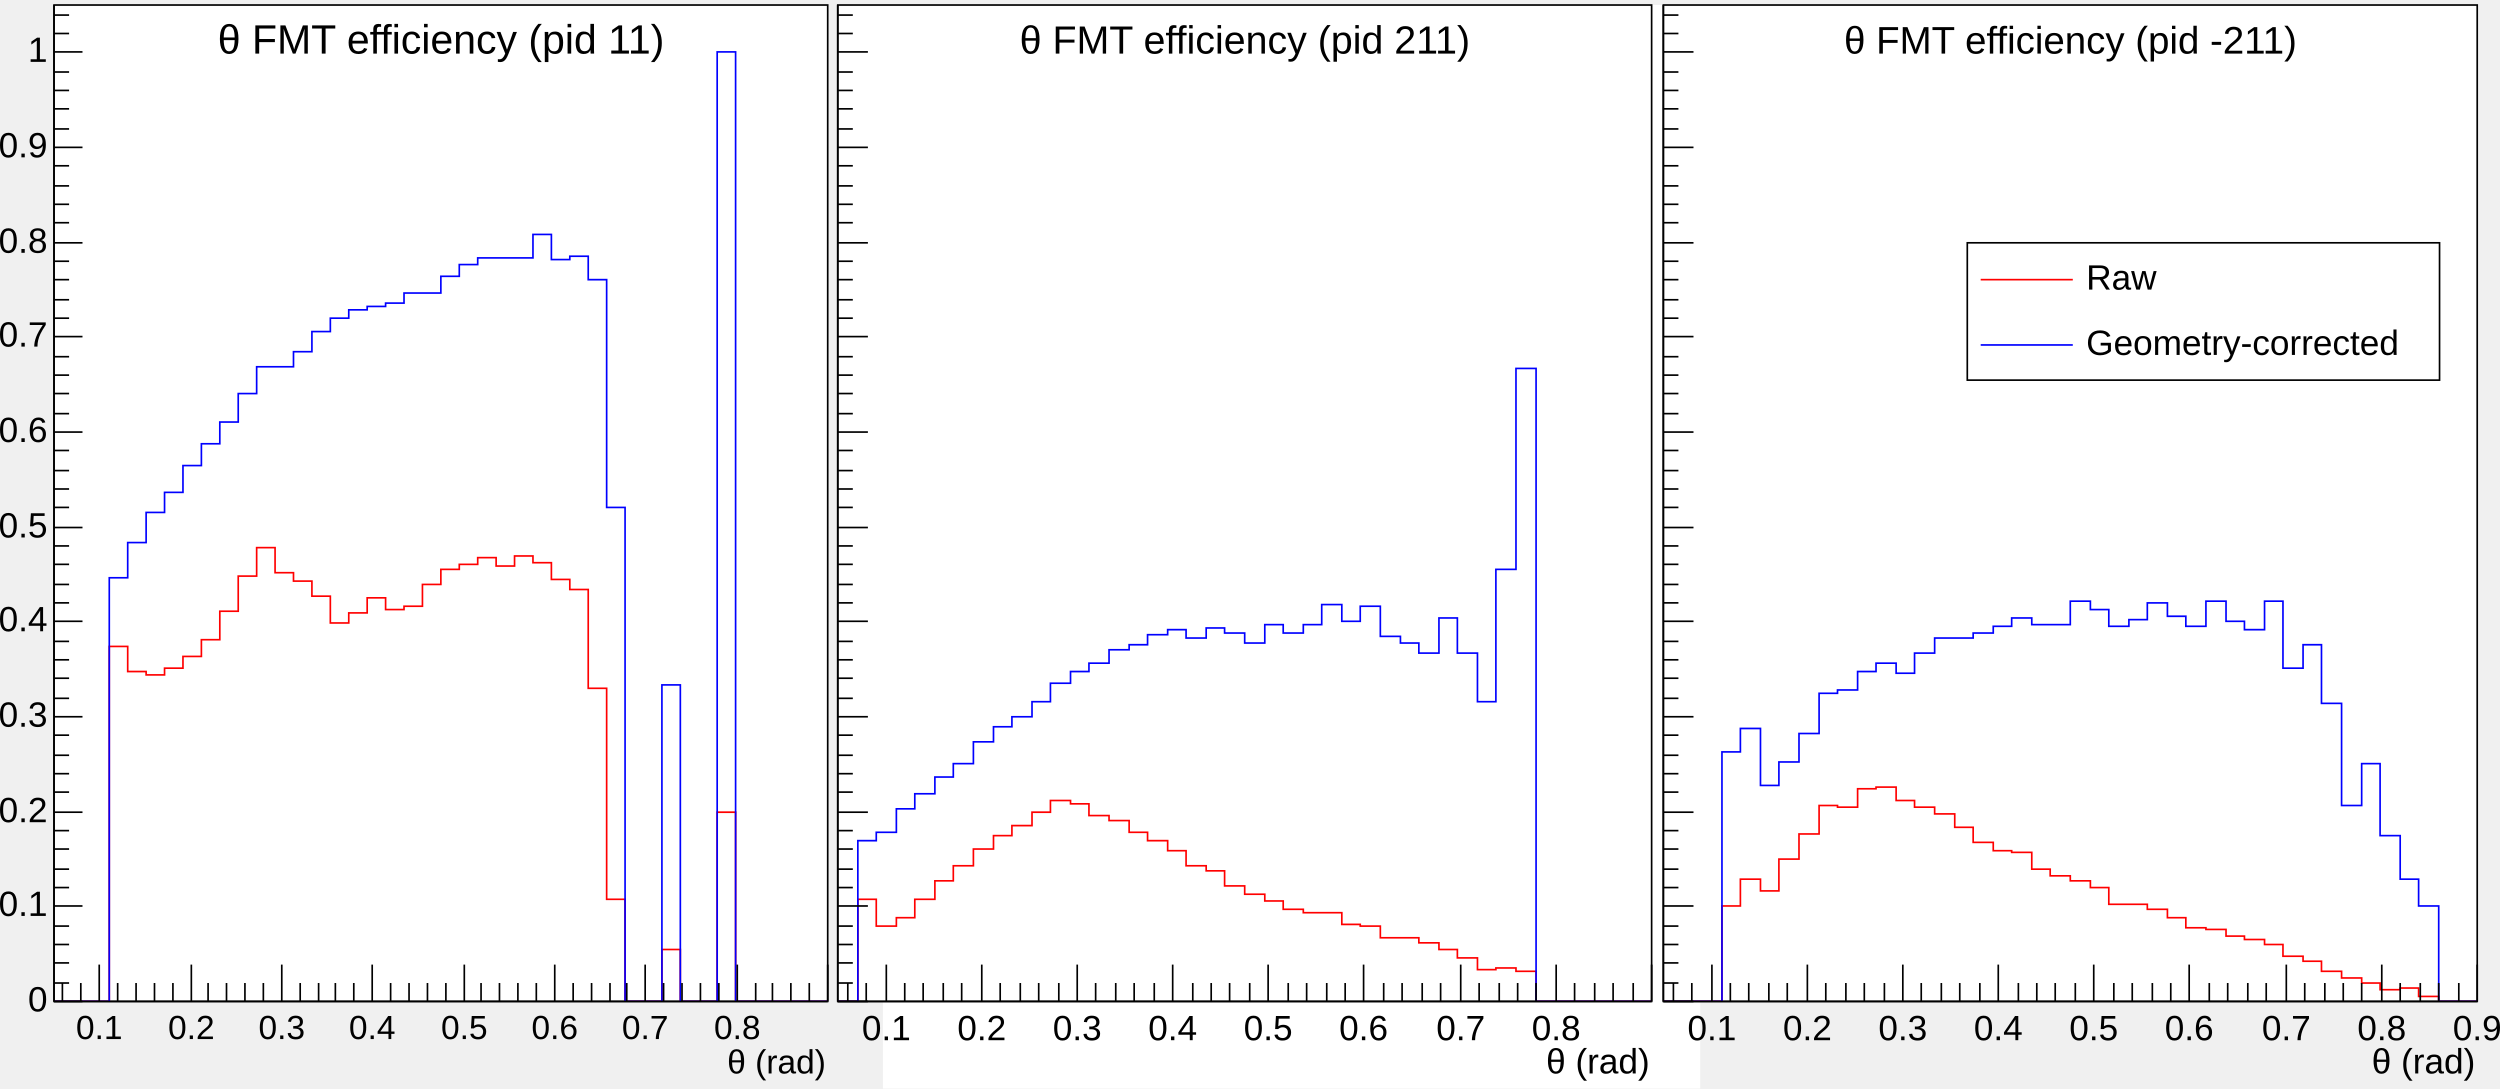
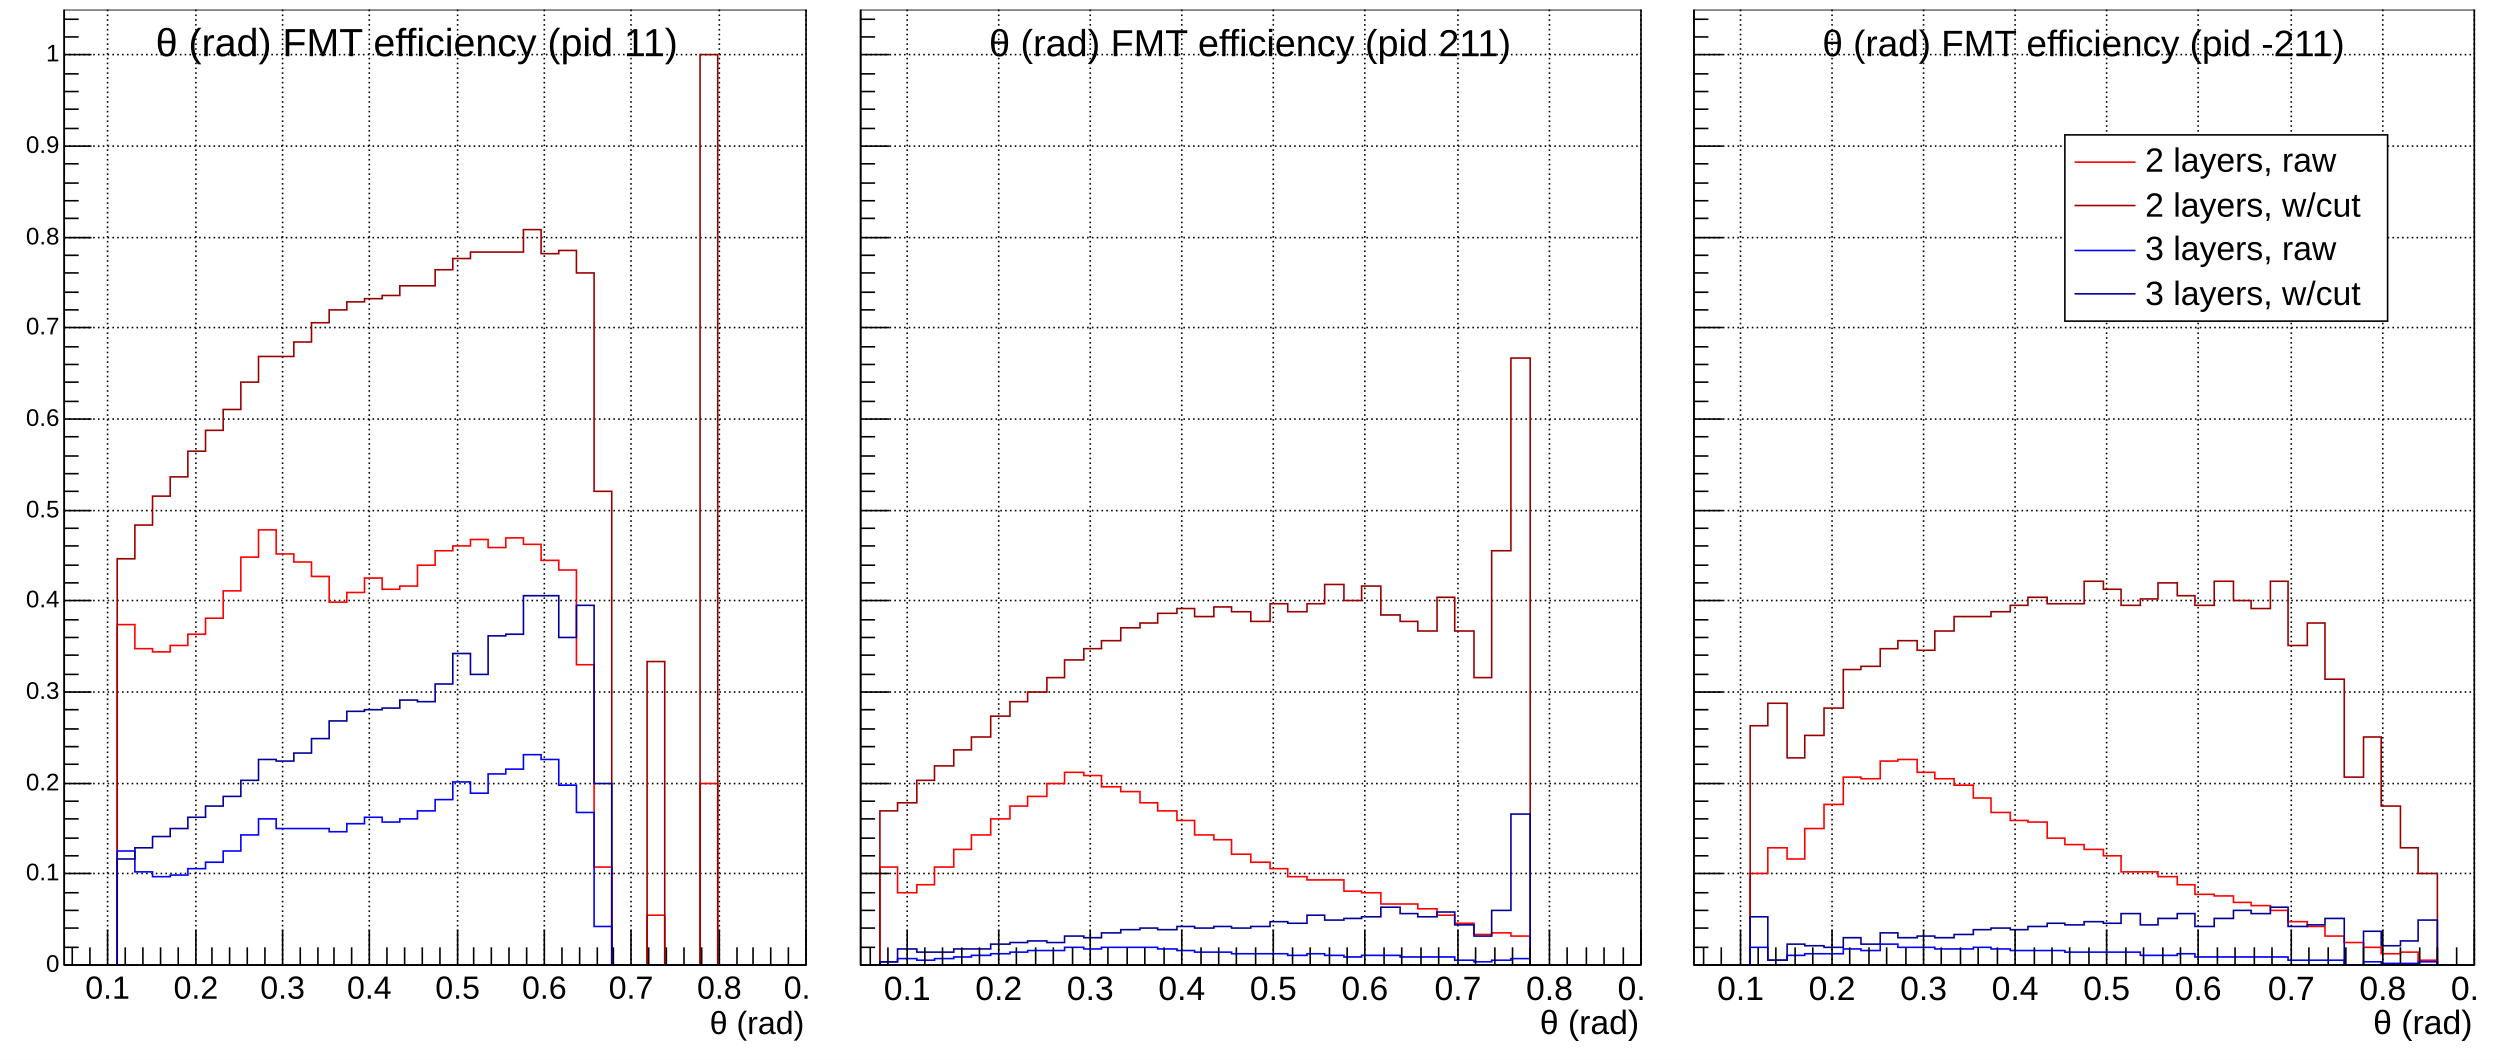
- <svg xmlns="http://www.w3.org/2000/svg" width="1492.859" height="650" version="1.1" id="svg424">
-   <defs id="defs428" />
-   <g id="g422" transform="translate(-7.742675,-3)">
-     <g transform="translate(40,6)" id="g104">
-       <path d="M 0,0 H 462 V 595 H 0 Z" style="fill:#ffffff;stroke:#000000;stroke-width:1" id="path10" />
-       <svg x="0" y="0" overflow="hidden" width="462" height="595" viewBox="0 0 462 595" version="1.1" id="svg20">
-         <g id="g14">
-           <path d="M 0,595 H 33 V 383 h 11 v 15 h 11 v 2 h 11 v -4 h 11 v -7 h 11 v -10 h 11 v -17 h 11 v -21 h 11 v -17 h 11 v 15 h 11 v 5 h 11 v 9 h 11 v 16 h 11 v -6 h 11 v -9 h 11 v 7 h 11 v -2 h 11 v -13 h 11 v -9 h 11 v -3 h 11 v -4 h 11 v 5 h 11 v -6 h 11 v 4 h 11 v 10 h 11 v 6 h 11 v 59 h 11 v 126 h 11 v 61 h 22 v -31 h 11 v 31 h 22 V 482 h 11 v 113 h 55 v 3 H 0 Z" style="fill:none;stroke:#ff0000;stroke-width:1;stroke-linejoin:miter" id="path12" />
-         </g>
-         <g id="g18">
-           <path d="M 0,595 H 33 V 342 h 11 v -21 h 11 v -18 h 11 v -12 h 11 v -16 h 11 v -13 h 11 v -13 h 11 v -17 h 11 v -16 h 22 v -9 h 11 v -12 h 11 v -8 h 11 v -5 h 11 v -2 h 11 v -2 h 11 v -6 h 22 v -10 h 11 v -7 h 11 v -4 h 33 v -14 h 11 v 15 h 11 v -2 h 11 v 14 h 11 v 136 h 11 v 295 h 22 V 406 h 11 v 189 h 22 V 28 h 11 v 567 h 55 v 3 H 0 Z" style="fill:none;stroke:#0000ff;stroke-width:1;stroke-linejoin:miter" id="path16" />
-         </g>
-       </svg>
-       <g id="g84">
-         <g transform="translate(0,595)" id="g52">
-           <path d="M 0,0 H 462 M 5,-11 V 0 M 16,-11 V 0 M 27,-22 V 0 M 38,-11 V 0 M 49,-11 V 0 M 60,-11 V 0 M 71,-11 V 0 M 82,-22 V 0 M 92,-11 V 0 m 11,-11 V 0 m 11,-11 V 0 m 11,-11 V 0 m 11,-22 V 0 m 11,-11 V 0 m 11,-11 V 0 m 10,-11 V 0 m 11,-11 V 0 m 11,-22 V 0 m 11,-11 V 0 m 11,-11 V 0 m 11,-11 V 0 m 11,-11 V 0 m 11,-22 V 0 m 10,-11 V 0 m 11,-11 V 0 m 11,-11 V 0 m 11,-11 V 0 m 11,-22 V 0 m 11,-11 V 0 m 11,-11 V 0 m 11,-11 V 0 m 10,-11 V 0 m 11,-22 V 0 m 11,-11 V 0 m 11,-11 V 0 m 11,-11 V 0 m 11,-11 V 0 m 11,-22 V 0 m 11,-11 V 0 m 10,-11 V 0 m 11,-11 V 0 m 11,-11 V 0 m 11,-22 V 0" style="stroke:#000000;stroke-width:1" id="path22" />
-           <g font-family="Arial" font-size="20px" xml:space="preserve" fill="#000000" text-anchor="middle" id="g42" transform="translate(0,1.464844)">
-             <text dy="0.8em" transform="translate(27,5)" id="text24">0.1</text>
-             <text dy="0.8em" transform="translate(82,5)" id="text26">0.2</text>
-             <text dy="0.8em" transform="translate(136,5)" id="text28">0.3</text>
-             <text dy="0.8em" transform="translate(190,5)" id="text30">0.4</text>
-             <text dy="0.8em" transform="translate(245,5)" id="text32">0.5</text>
-             <text dy="0.8em" transform="translate(299,5)" id="text34">0.6</text>
-             <text dy="0.8em" transform="translate(353,5)" id="text36">0.7</text>
-             <text dy="0.8em" transform="translate(408,5)" id="text38">0.8</text>
-           </g>
-           <rect x="0" y="0" width="462" height="23" style="opacity:0" id="rect44" />
-           <g font-family="Arial" font-size="20px" xml:space="preserve" transform="translate(462,36)" id="g50">
-             <g transform="translate(-60,7)" id="g48">
-               <text fill="#000000" font-size="20px" id="text46">θ (rad)</text>
-             </g>
-           </g>
-         </g>
-         <g id="g82">
-           <path d="m 0,0 v 595 m 17,0 H 0 M 9,584 H 0 M 9,572 H 0 M 9,561 H 0 M 9,550 H 0 M 17,538 H 0 M 9,527 H 0 M 9,516 H 0 M 9,504 H 0 M 9,493 H 0 M 17,482 H 0 M 9,470 H 0 M 9,459 H 0 M 9,448 H 0 M 9,436 H 0 M 17,425 H 0 M 9,414 H 0 M 9,402 H 0 M 9,391 H 0 M 9,380 H 0 M 17,368 H 0 M 9,357 H 0 M 9,346 H 0 M 9,334 H 0 M 9,323 H 0 M 17,312 H 0 M 9,300 H 0 M 9,289 H 0 M 9,278 H 0 M 9,266 H 0 M 17,255 H 0 M 9,244 H 0 M 9,232 H 0 M 9,221 H 0 M 9,210 H 0 M 17,198 H 0 M 9,187 H 0 M 9,176 H 0 M 9,164 H 0 M 9,153 H 0 M 17,142 H 0 M 9,130 H 0 M 9,119 H 0 M 9,108 H 0 M 9,96 H 0 M 17,85 H 0 M 9,74 H 0 M 9,62 H 0 M 9,51 H 0 M 9,40 H 0 M 17,28 H 0 M 9,17 H 0 M 9,6 H 0" style="stroke:#000000;stroke-width:1" id="path54" />
-           <rect x="-31" y="0" width="31" height="595" style="opacity:0" id="rect80" />
-         </g>
-       </g>
-       <path d="M 2,2 H 17 V -3 H -3 v 20 h 5 z" style="opacity:0" id="path86" />
-       <path d="m 460,2 h -15 v -5 h 20 v 20 h -5 z" style="opacity:0" id="path88" />
-       <path d="m 2,593 h 15 v 5 H -3 v -20 h 5 z" style="opacity:0" id="path90" />
-       <path d="m 460,593 h -15 v 5 h 20 v -20 h -5 z" style="opacity:0" id="path92" />
-       <path d="M -3,18 H 2 V 577 H -3 Z" style="opacity:0" id="path94" />
-       <path d="m 465,18 h -5 v 559 h 5 z" style="opacity:0" id="path96" />
-       <path d="M 18,-3 V 2 H 444 V -3 Z" style="opacity:0" id="path98" />
-       <path d="m 18,598 v -5 h 426 v 5 z" style="opacity:0" id="path100" />
-       <style id="style102">
+ <svg xmlns="http://www.w3.org/2000/svg" width="1557" height="660" version="1.1" id="svg474">
+   <defs id="defs478" />
+   <path style="pointer-events: visiblefill; fill: rgb(255, 255, 255);" d="M0,0H1557V660H0Z" id="path2" />
+   <g id="g472">
+     <svg viewBox="0 0 488 647" preserveAspectRatio="none" x="16" y="6" width="488" height="647" version="1.1" id="svg146">
+       <path d="M0,0H488V647H0Z" style="pointer-events: visiblefill; fill: rgb(255, 255, 255);" id="path6" />
+       <g id="g144">
+         <g transform="translate(24,0)" id="g118">
+           <path d="M0,0H462V595H0Z" style="fill: rgb(255, 255, 255); stroke: rgb(0, 0, 0); stroke-width: 1; pointer-events: visiblefill;" id="path10" />
+           <g id="g16">
+             <path d="M27,0v595M82,0v595M136,0v595M190,0v595M245,0v595M299,0v595M353,0v595M408,0v595M462,0v595" style="stroke: rgb(0, 0, 0); stroke-width: 1; stroke-dasharray: 1, 2;" id="path12" />
+             <path d="M0,595h462M0,538h462M0,482h462M0,425h462M0,368h462M0,312h462M0,255h462M0,198h462M0,142h462M0,85h462M0,28h462" style="stroke: rgb(0, 0, 0); stroke-width: 1; stroke-dasharray: 1, 2;" id="path14" />
+           </g>
+           <svg x="0" y="0" overflow="hidden" width="462" height="595" viewBox="0 0 462 595" style="pointer-events: visiblefill;" version="1.1" id="svg34">
+             <g id="g20">
+               <path d="M0,595h33v-212h11v15h11v2h11v-4h11v-7h11v-10h11v-17h11v-21h11v-17h11v15h11v5h11v9h11v16h11v-6h11v-9h11v7h11v-2h11v-13h11v-9h11v-3h11v-4h11v5h11v-6h11v4h11v10h11v6h11v59h11v126h11v61h22v-31h11v31h22v-113h11v113h55L462,598H0Z" style="stroke-linejoin: miter; stroke: rgb(255, 0, 0); stroke-width: 1; fill: none;" id="path18" />
+             </g>
+             <g id="g24">
+               <path d="M0,595h33v-253h11v-21h11v-18h11v-12h11v-16h11v-13h11v-13h11v-17h11v-16h22v-9h11v-12h11v-8h11v-5h11v-2h11v-2h11v-6h22v-10h11v-7h11v-4h33v-14h11v15h11v-2h11v14h11v136h11v295h22v-189h11v189h22v-567h11v567h55L462,598H0Z" style="stroke-linejoin: miter; stroke: rgb(153, 0, 0); stroke-width: 1; fill: none;" id="path22" />
+             </g>
+             <g id="g28">
+               <path d="M0,595h33v-71h11v13h11v3h11v-1h11v-4h11v-4h11v-7h11v-10h11v-10h11v6h33v2h11v-5h11v-4h11v3h11v-2h11v-5h11v-7h11v-11h11v7h11v-12h11v-3h11v-9h11v3h11v16h11v17h11v71h11v24h121L462,598H0Z" style="stroke-linejoin: miter; stroke: rgb(0, 0, 255); stroke-width: 1; fill: none;" id="path26" />
+             </g>
+             <g id="g32">
+               <path d="M0,595h33v-66h11v-7h11v-7h11v-5h11v-7h11v-7h11v-6h11v-10h11v-13h11v1h11v-5h11v-9h11v-11h11v-6h11v-1h11v-1h11v-5h11v1h11v-11h11v-19h11v13h11v-24h11v-1h11v-24h22v26h11v-20h11v111h11v113h121L462,598H0Z" style="stroke-linejoin: miter; stroke: rgb(0, 0, 153); stroke-width: 1; fill: none;" id="path30" />
+             </g>
+           </svg>
+           <g id="g98">
+             <g transform="translate(0,595)" id="g66">
+               <path d="M0,0h462M5,-11V0M16,-11V0M27,-22V0M38,-11V0M49,-11V0M60,-11V0M71,-11V0M82,-22V0M92,-11V0M103,-11V0M114,-11V0M125,-11V0M136,-22V0M147,-11V0M158,-11V0M168,-11V0M179,-11V0M190,-22V0M201,-11V0M212,-11V0M223,-11V0M234,-11V0M245,-22V0M255,-11V0M266,-11V0M277,-11V0M288,-11V0M299,-22V0M310,-11V0M321,-11V0M332,-11V0M342,-11V0M353,-22V0M364,-11V0M375,-11V0M386,-11V0M397,-11V0M408,-22V0M419,-11V0M429,-11V0M440,-11V0M451,-11V0M462,-22V0" style="stroke: rgb(0, 0, 0); stroke-width: 1;" id="path36" />
+               <g font-family="Arial" font-size="20" xml:space="preserve" fill="#000000" text-anchor="middle" id="g56">
+                 <text dy=".8em" transform="translate(27,5)" id="text38">0.1</text>
+                 <text dy=".8em" transform="translate(82,5)" id="text40">0.2</text>
+                 <text dy=".8em" transform="translate(136,5)" id="text42">0.3</text>
+                 <text dy=".8em" transform="translate(190,5)" id="text44">0.4</text>
+                 <text dy=".8em" transform="translate(245,5)" id="text46">0.5</text>
+                 <text dy=".8em" transform="translate(299,5)" id="text48">0.6</text>
+                 <text dy=".8em" transform="translate(353,5)" id="text50">0.7</text>
+                 <text dy=".8em" transform="translate(408,5)" id="text52">0.8</text>
+                 <text dy=".8em" transform="translate(462,5)" id="text54">0.9</text>
+               </g>
+               <rect x="0" y="0" width="462" height="23" style="opacity: 0; cursor: crosshair;" id="rect58" />
+               <g font-family="Arial" font-size="20" xml:space="preserve" style="cursor: move;" transform="translate(462,36)" id="g64">
+                 <g transform="translate(-60,7)" id="g62">
+                   <text fill="#000000" font-size="20" id="text60">θ (rad)</text>
+                 </g>
+               </g>
+             </g>
+             <g id="g96">
+               <path d="M0,0v595M17,595H0M9,584H0M9,572H0M9,561H0M9,550H0M17,538H0M9,527H0M9,516H0M9,504H0M9,493H0M17,482H0M9,470H0M9,459H0M9,448H0M9,436H0M17,425H0M9,414H0M9,402H0M9,391H0M9,380H0M17,368H0M9,357H0M9,346H0M9,334H0M9,323H0M17,312H0M9,300H0M9,289H0M9,278H0M9,266H0M17,255H0M9,244H0M9,232H0M9,221H0M9,210H0M17,198H0M9,187H0M9,176H0M9,164H0M9,153H0M17,142H0M9,130H0M9,119H0M9,108H0M9,96H0M17,85H0M9,74H0M9,62H0M9,51H0M9,40H0M17,28H0M9,17H0M9,6H0" style="stroke: rgb(0, 0, 0); stroke-width: 1;" id="path68" />
+               <g font-family="Arial" font-size="15" xml:space="preserve" fill="#000000" text-anchor="end" id="g92">
+                 <text dominant-baseline="middle" transform="translate(-3,595)" id="text70">0</text>
+                 <text dominant-baseline="middle" transform="translate(-3,538)" id="text72">0.1</text>
+                 <text dominant-baseline="middle" transform="translate(-3,482)" id="text74">0.2</text>
+                 <text dominant-baseline="middle" transform="translate(-3,425)" id="text76">0.3</text>
+                 <text dominant-baseline="middle" transform="translate(-3,368)" id="text78">0.4</text>
+                 <text dominant-baseline="middle" transform="translate(-3,312)" id="text80">0.5</text>
+                 <text dominant-baseline="middle" transform="translate(-3,255)" id="text82">0.6</text>
+                 <text dominant-baseline="middle" transform="translate(-3,198)" id="text84">0.7</text>
+                 <text dominant-baseline="middle" transform="translate(-3,142)" id="text86">0.8</text>
+                 <text dominant-baseline="middle" transform="translate(-3,85)" id="text88">0.9</text>
+                 <text dominant-baseline="middle" transform="translate(-3,28)" id="text90">1</text>
+               </g>
+               <rect x="-31" y="0" width="31" height="595" style="opacity: 0; cursor: crosshair;" id="rect94" />
+             </g>
+           </g>
+           <path d="M2,2h15v-5h-20v20h5Z" style="opacity: 0; cursor: nw-resize;" id="path100" />
+           <path d="M460,2h-15v-5h20v20h-5 Z" style="opacity: 0; cursor: ne-resize;" id="path102" />
+           <path d="M2,593h15v5h-20v-20h5Z" style="opacity: 0; cursor: sw-resize;" id="path104" />
+           <path d="M460,593h-15v5h20v-20h-5Z" style="opacity: 0; cursor: se-resize;" id="path106" />
+           <path d="M-3,18h5v559h-5Z" style="opacity: 0; cursor: w-resize;" id="path108" />
+           <path d="M465,18h-5v559h5Z" style="opacity: 0; cursor: e-resize;" id="path110" />
+           <path d="M18,-3v5h426v-5Z" style="opacity: 0; cursor: n-resize;" id="path112" />
+           <path d="M18,598v-5h426v5Z" style="opacity: 0; cursor: s-resize;" id="path114" />
+           <style id="style116">
.jsroot rect.h1bin { stroke: #4572A7; fill: #4572A7; opacity: 0; }
.jsroot rect.zoom { stroke: steelblue; fill-opacity: 0.1; }
.jsroot path.zoom { stroke: steelblue; fill-opacity: 0.1; }
.jsroot svg:not(:root) { overflow: hidden; }</style>
-     </g>
-     <g transform="matrix(0.816,0,0,0.816,137.7944,35)" id="g110" style="font-size:24px;font-family:Arial">
-       <text fill="#000000" font-size="30px" id="text108">θ FMT efficiency (pid 11)</text>
-     </g>
-     <path d="m 535,6 h 488 V 653 H 535 Z" style="fill:#ffffff" id="path136" />
-     <g transform="translate(508,6)" id="g234">
-       <path d="M 0,0 H 486 V 595 H 0 Z" style="fill:#ffffff;stroke:#000000;stroke-width:1" id="path140" />
-       <svg x="0" y="0" overflow="hidden" width="486" height="595" viewBox="0 0 486 595" version="1.1" id="svg150">
-         <g id="g144">
-           <path d="m 0,595 h 12 v -61 h 11 v 16 h 12 v -5 h 11 v -11 h 12 v -11 h 11 v -9 h 12 v -10 h 12 v -8 h 11 v -6 h 12 v -8 h 11 v -7 h 12 v 2 h 11 v 7 h 12 v 3 h 12 v 7 h 11 v 5 h 12 v 6 h 11 v 9 h 12 v 3 h 11 v 9 h 12 v 5 h 12 v 4 h 11 v 5 h 12 v 2 h 23 v 7 h 11 v 1 h 12 v 7 h 23 v 3 h 12 v 4 h 11 v 5 h 12 v 7 h 11 v -1 h 12 v 2 h 12 v 18 h 69 v 3 H 0 Z" style="fill:none;stroke:#ff0000;stroke-width:1;stroke-linejoin:miter" id="path142" />
-         </g>
-         <g id="g148">
-           <path d="m 0,595 h 12 v -96 h 11 v -5 h 12 v -14 h 11 v -9 h 12 v -10 h 11 v -8 h 12 v -13 h 12 v -9 h 11 v -6 h 12 v -9 h 11 v -11 h 12 v -7 h 11 v -5 h 12 v -8 h 12 v -3 h 11 v -6 h 12 v -3 h 11 v 5 h 12 v -6 h 11 v 3 h 12 v 6 h 12 v -11 h 11 v 5 h 12 v -5 h 11 v -12 h 12 v 10 h 11 v -9 h 12 v 18 h 12 v 4 h 11 v 6 h 12 v -21 h 11 v 21 h 12 v 29 h 11 v -79 h 12 V 217 h 12 v 378 h 69 v 3 H 0 Z" style="fill:none;stroke:#0000ff;stroke-width:1;stroke-linejoin:miter" id="path146" />
-         </g>
-       </svg>
-       <g id="g214">
-         <g transform="translate(0,595)" id="g182">
-           <path d="M 0,0 H 486 M 6,-11 V 0 M 17,-11 V 0 M 29,-22 V 0 M 40,-11 V 0 M 51,-11 V 0 M 63,-11 V 0 M 74,-11 V 0 M 86,-22 V 0 M 97,-11 V 0 m 12,-11 V 0 m 11,-11 V 0 m 12,-11 V 0 m 11,-22 V 0 m 11,-11 V 0 m 12,-11 V 0 m 11,-11 V 0 m 12,-11 V 0 m 11,-22 V 0 m 12,-11 V 0 m 11,-11 V 0 m 11,-11 V 0 m 12,-11 V 0 m 11,-22 V 0 m 12,-11 V 0 m 11,-11 V 0 m 12,-11 V 0 m 11,-11 V 0 m 11,-22 V 0 m 12,-11 V 0 m 11,-11 V 0 m 12,-11 V 0 m 11,-11 V 0 m 12,-22 V 0 m 11,-11 V 0 m 12,-11 V 0 m 11,-11 V 0 m 11,-11 V 0 m 12,-22 V 0 m 11,-11 V 0 m 12,-11 V 0 m 11,-11 V 0 m 12,-11 V 0 m 11,-22 V 0" style="stroke:#000000;stroke-width:1" id="path152" />
-           <g font-family="Arial" font-size="21px" xml:space="preserve" fill="#000000" text-anchor="middle" id="g172" transform="translate(0,1.363085)">
-             <text dy="0.8em" transform="translate(29,5)" id="text154">0.1</text>
-             <text dy="0.8em" transform="translate(86,5)" id="text156">0.2</text>
-             <text dy="0.8em" transform="translate(143,5)" id="text158">0.3</text>
-             <text dy="0.8em" transform="translate(200,5)" id="text160">0.4</text>
-             <text dy="0.8em" transform="translate(257,5)" id="text162">0.5</text>
-             <text dy="0.8em" transform="translate(314,5)" id="text164">0.6</text>
-             <text dy="0.8em" transform="translate(372,5)" id="text166">0.7</text>
-             <text dy="0.8em" transform="translate(429,5)" id="text168">0.8</text>
-           </g>
-           <rect x="0" y="0" width="486" height="24" style="opacity:0" id="rect174" />
-           <g font-family="Arial" font-size="21px" xml:space="preserve" transform="translate(486,36)" id="g180">
-             <g transform="translate(-63,7)" id="g178">
-               <text fill="#000000" font-size="21px" id="text176">θ (rad)</text>
-             </g>
-           </g>
-         </g>
-         <g id="g212">
-           <path d="m 0,0 v 595 m 18,0 H 0 M 9,584 H 0 M 9,572 H 0 M 9,561 H 0 M 9,550 H 0 M 18,538 H 0 M 9,527 H 0 M 9,516 H 0 M 9,504 H 0 M 9,493 H 0 M 18,482 H 0 M 9,470 H 0 M 9,459 H 0 M 9,448 H 0 M 9,436 H 0 M 18,425 H 0 M 9,414 H 0 M 9,402 H 0 M 9,391 H 0 M 9,380 H 0 M 18,368 H 0 M 9,357 H 0 M 9,346 H 0 M 9,334 H 0 M 9,323 H 0 M 18,312 H 0 M 9,300 H 0 M 9,289 H 0 M 9,278 H 0 M 9,266 H 0 M 18,255 H 0 M 9,244 H 0 M 9,232 H 0 M 9,221 H 0 M 9,210 H 0 M 18,198 H 0 M 9,187 H 0 M 9,176 H 0 M 9,164 H 0 M 9,153 H 0 M 18,142 H 0 M 9,130 H 0 M 9,119 H 0 M 9,108 H 0 M 9,96 H 0 M 18,85 H 0 M 9,74 H 0 M 9,62 H 0 M 9,51 H 0 M 9,40 H 0 M 18,28 H 0 M 9,17 H 0 M 9,6 H 0" style="stroke:#000000;stroke-width:1" id="path184" />
-           <rect x="-33" y="0" width="33" height="595" style="opacity:0" id="rect210" />
+         </g>
+         <g transform="translate(73,3)" font-family="Arial" font-size="24" xml:space="preserve" style="cursor: move;" id="g142">
+           <path d="M0,0H342V36H0Z" style="fill: none; pointer-events: visiblefill;" id="path120" />
+           <g transform="translate(8,26) scale(0.816)" id="g124">
+             <text fill="#000000" font-size="30" id="text122">θ (rad) FMT efficiency (pid 11)</text>
+           </g>
+           <path d="M2,2h15v-5h-20v20h5Z" style="opacity: 0; cursor: nw-resize;" id="path126" />
+           <path d="M340,2h-15v-5h20v20h-5 Z" style="opacity: 0; cursor: ne-resize;" id="path128" />
+           <path d="M2,34h15v5h-20v-20h5Z" style="opacity: 0; cursor: sw-resize;" id="path130" />
+           <path d="M340,34h-15v5h20v-20h-5Z" style="opacity: 0; cursor: se-resize;" id="path132" />
+           <path d="M-3,18h5v0h-5Z" style="opacity: 0; cursor: w-resize;" id="path134" />
+           <path d="M345,18h-5v0h5Z" style="opacity: 0; cursor: e-resize;" id="path136" />
+           <path d="M18,-3v5h306v-5Z" style="opacity: 0; cursor: n-resize;" id="path138" />
+           <path d="M18,39v-5h306v5Z" style="opacity: 0; cursor: s-resize;" id="path140" />
        </g>
      </g>
-       <path d="M 2,2 H 17 V -3 H -3 v 20 h 5 z" style="opacity:0" id="path216" />
-       <path d="m 484,2 h -15 v -5 h 20 v 20 h -5 z" style="opacity:0" id="path218" />
-       <path d="m 2,593 h 15 v 5 H -3 v -20 h 5 z" style="opacity:0" id="path220" />
-       <path d="m 484,593 h -15 v 5 h 20 v -20 h -5 z" style="opacity:0" id="path222" />
-       <path d="M -3,18 H 2 V 577 H -3 Z" style="opacity:0" id="path224" />
-       <path d="m 489,18 h -5 v 559 h 5 z" style="opacity:0" id="path226" />
-       <path d="M 18,-3 V 2 H 468 V -3 Z" style="opacity:0" id="path228" />
-       <path d="m 18,598 v -5 h 450 v 5 z" style="opacity:0" id="path230" />
-       <style id="style232">
+     </svg>
+     <svg viewBox="0 0 488 647" preserveAspectRatio="none" x="535" y="6" width="488" height="647" version="1.1" id="svg290">
+       <path d="M0,0H488V647H0Z" style="pointer-events: visiblefill; fill: rgb(255, 255, 255);" id="path150" />
+       <g id="g288">
+         <g transform="translate(1,0)" id="g262">
+           <path d="M0,0H486V595H0Z" style="fill: rgb(255, 255, 255); stroke: rgb(0, 0, 0); stroke-width: 1; pointer-events: visiblefill;" id="path154" />
+           <g id="g160">
+             <path d="M29,0v595M86,0v595M143,0v595M200,0v595M257,0v595M314,0v595M372,0v595M429,0v595M486,0v595" style="stroke: rgb(0, 0, 0); stroke-width: 1; stroke-dasharray: 1, 2;" id="path156" />
+             <path d="M0,595h486M0,538h486M0,482h486M0,425h486M0,368h486M0,312h486M0,255h486M0,198h486M0,142h486M0,85h486M0,28h486" style="stroke: rgb(0, 0, 0); stroke-width: 1; stroke-dasharray: 1, 2;" id="path158" />
+           </g>
+           <svg x="0" y="0" overflow="hidden" width="486" height="595" viewBox="0 0 486 595" style="pointer-events: visiblefill;" version="1.1" id="svg178">
+             <g id="g164">
+               <path d="M0,595h12v-61h11v16h12v-5h11v-11h12v-11h11v-9h12v-10h12v-8h11v-6h12v-8h11v-7h12v2h11v7h12v3h12v7h11v5h12v6h11v9h12v3h11v9h12v5h12v4h11v5h12v2h23v7h11v1h12v7h23v3h12v4h11v5h12v7h11v-1h12v2h12v18h69L486,598H0Z" style="stroke-linejoin: miter; stroke: rgb(255, 0, 0); stroke-width: 1; fill: none;" id="path162" />
+             </g>
+             <g id="g168">
+               <path d="M0,595h12v-96h11v-5h12v-14h11v-9h12v-10h11v-8h12v-13h12v-9h11v-6h12v-9h11v-11h12v-7h11v-5h12v-8h12v-3h11v-6h12v-3h11v5h12v-6h11v3h12v6h12v-11h11v5h12v-5h11v-12h12v10h11v-9h12v18h12v4h11v6h12v-21h11v21h12v29h11v-79h12v-120h12v378h69L486,598H0Z" style="stroke-linejoin: miter; stroke: rgb(153, 0, 0); stroke-width: 1; fill: none;" id="path166" />
+             </g>
+             <g id="g172">
+               <path d="M0,595h12v-2h11v-2h12v1h11v-1h12v-1h11v-1h12v-1h12v-1h11v-1h23v-2h12v1h11v-1h35v1h12v1h11v1h23v1h35v1h12v-1h11v1h12v1h11v-1h24v1h34v2h12v1h11v-1h12v-1h12v4h69L486,598H0Z" style="stroke-linejoin: miter; stroke: rgb(0, 0, 255); stroke-width: 1; fill: none;" id="path170" />
+             </g>
+             <g id="g176">
+               <path d="M0,595h12v-2h11v-8h12v2h23v-2h23v-3h12v-1h11v-1h12v1h11v-4h12v1h11v-3h12v-2h12v-1h11v1h12v-2h11v1h12v-1h11v1h12v-1h12v-3h11v1h12v-5h11v3h12v-1h11v-1h12v-6h12v4h11v2h12v-3h11v8h12v7h11v-16h12v-60h12v94h69L486,598H0Z" style="stroke-linejoin: miter; stroke: rgb(0, 0, 153); stroke-width: 1; fill: none;" id="path174" />
+             </g>
+           </svg>
+           <g id="g242">
+             <g transform="translate(0,595)" id="g210">
+               <path d="M0,0h486M6,-11V0M17,-11V0M29,-22V0M40,-11V0M51,-11V0M63,-11V0M74,-11V0M86,-22V0M97,-11V0M109,-11V0M120,-11V0M132,-11V0M143,-22V0M154,-11V0M166,-11V0M177,-11V0M189,-11V0M200,-22V0M212,-11V0M223,-11V0M234,-11V0M246,-11V0M257,-22V0M269,-11V0M280,-11V0M292,-11V0M303,-11V0M314,-22V0M326,-11V0M337,-11V0M349,-11V0M360,-11V0M372,-22V0M383,-11V0M395,-11V0M406,-11V0M417,-11V0M429,-22V0M440,-11V0M452,-11V0M463,-11V0M475,-11V0M486,-22V0" style="stroke: rgb(0, 0, 0); stroke-width: 1;" id="path180" />
+               <g font-family="Arial" font-size="21" xml:space="preserve" fill="#000000" text-anchor="middle" id="g200">
+                 <text dy=".8em" transform="translate(29,5)" id="text182">0.1</text>
+                 <text dy=".8em" transform="translate(86,5)" id="text184">0.2</text>
+                 <text dy=".8em" transform="translate(143,5)" id="text186">0.3</text>
+                 <text dy=".8em" transform="translate(200,5)" id="text188">0.4</text>
+                 <text dy=".8em" transform="translate(257,5)" id="text190">0.5</text>
+                 <text dy=".8em" transform="translate(314,5)" id="text192">0.6</text>
+                 <text dy=".8em" transform="translate(372,5)" id="text194">0.7</text>
+                 <text dy=".8em" transform="translate(429,5)" id="text196">0.8</text>
+                 <text dy=".8em" transform="translate(486,5)" id="text198">0.9</text>
+               </g>
+               <rect x="0" y="0" width="486" height="24" style="opacity: 0; cursor: crosshair;" id="rect202" />
+               <g font-family="Arial" font-size="21" xml:space="preserve" style="cursor: move;" transform="translate(486,36)" id="g208">
+                 <g transform="translate(-63,7)" id="g206">
+                   <text fill="#000000" font-size="21" id="text204">θ (rad)</text>
+                 </g>
+               </g>
+             </g>
+             <g id="g240">
+               <path d="M0,0v595M18,595H0M9,584H0M9,572H0M9,561H0M9,550H0M18,538H0M9,527H0M9,516H0M9,504H0M9,493H0M18,482H0M9,470H0M9,459H0M9,448H0M9,436H0M18,425H0M9,414H0M9,402H0M9,391H0M9,380H0M18,368H0M9,357H0M9,346H0M9,334H0M9,323H0M18,312H0M9,300H0M9,289H0M9,278H0M9,266H0M18,255H0M9,244H0M9,232H0M9,221H0M9,210H0M18,198H0M9,187H0M9,176H0M9,164H0M9,153H0M18,142H0M9,130H0M9,119H0M9,108H0M9,96H0M18,85H0M9,74H0M9,62H0M9,51H0M9,40H0M18,28H0M9,17H0M9,6H0" style="stroke: rgb(0, 0, 0); stroke-width: 1;" id="path212" />
+               <g font-family="Arial" font-size="21" xml:space="preserve" fill="#000000" text-anchor="end" id="g236">
+                 <text dominant-baseline="middle" transform="translate(-3,595)" id="text214">0</text>
+                 <text dominant-baseline="middle" transform="translate(-3,538)" id="text216">0.1</text>
+                 <text dominant-baseline="middle" transform="translate(-3,482)" id="text218">0.2</text>
+                 <text dominant-baseline="middle" transform="translate(-3,425)" id="text220">0.3</text>
+                 <text dominant-baseline="middle" transform="translate(-3,368)" id="text222">0.4</text>
+                 <text dominant-baseline="middle" transform="translate(-3,312)" id="text224">0.5</text>
+                 <text dominant-baseline="middle" transform="translate(-3,255)" id="text226">0.6</text>
+                 <text dominant-baseline="middle" transform="translate(-3,198)" id="text228">0.7</text>
+                 <text dominant-baseline="middle" transform="translate(-3,142)" id="text230">0.8</text>
+                 <text dominant-baseline="middle" transform="translate(-3,85)" id="text232">0.9</text>
+                 <text dominant-baseline="middle" transform="translate(-3,28)" id="text234">1</text>
+               </g>
+               <rect x="-33" y="0" width="33" height="595" style="opacity: 0; cursor: crosshair;" id="rect238" />
+             </g>
+           </g>
+           <path d="M2,2h15v-5h-20v20h5Z" style="opacity: 0; cursor: nw-resize;" id="path244" />
+           <path d="M484,2h-15v-5h20v20h-5 Z" style="opacity: 0; cursor: ne-resize;" id="path246" />
+           <path d="M2,593h15v5h-20v-20h5Z" style="opacity: 0; cursor: sw-resize;" id="path248" />
+           <path d="M484,593h-15v5h20v-20h-5Z" style="opacity: 0; cursor: se-resize;" id="path250" />
+           <path d="M-3,18h5v559h-5Z" style="opacity: 0; cursor: w-resize;" id="path252" />
+           <path d="M489,18h-5v559h5Z" style="opacity: 0; cursor: e-resize;" id="path254" />
+           <path d="M18,-3v5h450v-5Z" style="opacity: 0; cursor: n-resize;" id="path256" />
+           <path d="M18,598v-5h450v5Z" style="opacity: 0; cursor: s-resize;" id="path258" />
+           <style id="style260">
.jsroot rect.h1bin { stroke: #4572A7; fill: #4572A7; opacity: 0; }
.jsroot rect.zoom { stroke: steelblue; fill-opacity: 0.1; }
.jsroot path.zoom { stroke: steelblue; fill-opacity: 0.1; }
.jsroot svg:not(:root) { overflow: hidden; }</style>
-     </g>
-     <g transform="matrix(0.783,0,0,0.783,616.6494,35)" id="g240" style="font-size:23px;font-family:Arial">
-       <text fill="#000000" font-size="30px" id="text238">θ FMT efficiency (pid 211)</text>
-     </g>
-     <g transform="translate(1001,6)" id="g364">
-       <path d="M 0,0 H 486 V 595 H 0 Z" style="fill:#ffffff;stroke:#000000;stroke-width:1" id="path270" />
-       <svg x="0" y="0" overflow="hidden" width="486" height="595" viewBox="0 0 486 595" version="1.1" id="svg280">
-         <g id="g274">
-           <path d="m 0,595 h 35 v -57 h 11 v -16 h 12 v 7 h 11 v -19 h 12 v -15 h 12 v -17 h 11 v 1 h 12 v -11 h 11 v -1 h 12 v 8 h 11 v 4 h 12 v 4 h 12 v 8 h 11 v 9 h 12 v 5 h 11 v 1 h 12 v 10 h 11 v 4 h 12 v 3 h 12 v 4 h 11 v 10 h 23 v 3 h 12 v 5 h 11 v 6 h 12 v 1 h 12 v 4 h 11 v 2 h 12 v 3 h 11 v 7 h 12 v 3 h 11 v 6 h 12 v 4 h 12 v 3 h 11 v 4 h 12 v -1 h 11 v 5 h 12 v 3 h 23 v 3 H 0 Z" style="fill:none;stroke:#ff0000;stroke-width:1;stroke-linejoin:miter" id="path272" />
-         </g>
-         <g id="g278">
-           <path d="M 0,595 H 35 V 446 h 11 v -14 h 12 v 34 h 11 v -14 h 12 v -17 h 12 v -24 h 11 v -2 h 12 v -11 h 11 v -5 h 12 v 6 h 11 v -12 h 12 v -9 h 23 v -3 h 12 v -4 h 11 v -5 h 12 v 4 h 23 v -14 h 12 v 5 h 11 v 10 h 12 v -4 h 11 v -10 h 12 v 8 h 11 v 6 h 12 v -15 h 12 v 12 h 11 v 5 h 12 v -17 h 11 v 40 h 12 v -14 h 11 v 35 h 12 v 61 h 12 v -25 h 11 v 43 h 12 v 26 h 11 v 16 h 12 v 57 h 23 v 3 H 0 Z" style="fill:none;stroke:#0000ff;stroke-width:1;stroke-linejoin:miter" id="path276" />
-         </g>
-       </svg>
-       <g id="g344">
-         <g transform="translate(0,595)" id="g312">
-           <path d="M 0,0 H 486 M 6,-11 V 0 M 17,-11 V 0 M 29,-22 V 0 M 40,-11 V 0 M 51,-11 V 0 M 63,-11 V 0 M 74,-11 V 0 M 86,-22 V 0 M 97,-11 V 0 m 12,-11 V 0 m 11,-11 V 0 m 12,-11 V 0 m 11,-22 V 0 m 11,-11 V 0 m 12,-11 V 0 m 11,-11 V 0 m 12,-11 V 0 m 11,-22 V 0 m 12,-11 V 0 m 11,-11 V 0 m 11,-11 V 0 m 12,-11 V 0 m 11,-22 V 0 m 12,-11 V 0 m 11,-11 V 0 m 12,-11 V 0 m 11,-11 V 0 m 11,-22 V 0 m 12,-11 V 0 m 11,-11 V 0 m 12,-11 V 0 m 11,-11 V 0 m 12,-22 V 0 m 11,-11 V 0 m 12,-11 V 0 m 11,-11 V 0 m 11,-11 V 0 m 12,-22 V 0 m 11,-11 V 0 m 12,-11 V 0 m 11,-11 V 0 m 12,-11 V 0 m 11,-22 V 0" style="stroke:#000000;stroke-width:1" id="path282" />
-           <g font-family="Arial" font-size="21px" xml:space="preserve" fill="#000000" text-anchor="middle" id="g302" transform="translate(0,1.363085)">
-             <text dy="0.8em" transform="translate(29,5)" id="text284">0.1</text>
-             <text dy="0.8em" transform="translate(86,5)" id="text286">0.2</text>
-             <text dy="0.8em" transform="translate(143,5)" id="text288">0.3</text>
-             <text dy="0.8em" transform="translate(200,5)" id="text290">0.4</text>
-             <text dy="0.8em" transform="translate(257,5)" id="text292">0.5</text>
-             <text dy="0.8em" transform="translate(314,5)" id="text294">0.6</text>
-             <text dy="0.8em" transform="translate(372,5)" id="text296">0.7</text>
-             <text dy="0.8em" transform="translate(429,5)" id="text298">0.8</text>
-             <text dy="0.8em" transform="translate(486,5)" id="text300">0.9</text>
-           </g>
-           <rect x="0" y="0" width="486" height="24" style="opacity:0" id="rect304" />
-           <g font-family="Arial" font-size="21px" xml:space="preserve" transform="translate(486,36)" id="g310">
-             <g transform="translate(-63,7)" id="g308">
-               <text fill="#000000" font-size="21px" id="text306">θ (rad)</text>
-             </g>
-           </g>
-         </g>
-         <g id="g342">
-           <path d="m 0,0 v 595 m 18,0 H 0 M 9,584 H 0 M 9,572 H 0 M 9,561 H 0 M 9,550 H 0 M 18,538 H 0 M 9,527 H 0 M 9,516 H 0 M 9,504 H 0 M 9,493 H 0 M 18,482 H 0 M 9,470 H 0 M 9,459 H 0 M 9,448 H 0 M 9,436 H 0 M 18,425 H 0 M 9,414 H 0 M 9,402 H 0 M 9,391 H 0 M 9,380 H 0 M 18,368 H 0 M 9,357 H 0 M 9,346 H 0 M 9,334 H 0 M 9,323 H 0 M 18,312 H 0 M 9,300 H 0 M 9,289 H 0 M 9,278 H 0 M 9,266 H 0 M 18,255 H 0 M 9,244 H 0 M 9,232 H 0 M 9,221 H 0 M 9,210 H 0 M 18,198 H 0 M 9,187 H 0 M 9,176 H 0 M 9,164 H 0 M 9,153 H 0 M 18,142 H 0 M 9,130 H 0 M 9,119 H 0 M 9,108 H 0 M 9,96 H 0 M 18,85 H 0 M 9,74 H 0 M 9,62 H 0 M 9,51 H 0 M 9,40 H 0 M 18,28 H 0 M 9,17 H 0 M 9,6 H 0" style="stroke:#000000;stroke-width:1" id="path314" />
-           <rect x="-33" y="0" width="33" height="595" style="opacity:0" id="rect340" />
+         </g>
+         <g transform="translate(73,3)" font-family="Arial" font-size="23" xml:space="preserve" style="cursor: move;" id="g286">
+           <path d="M0,0H342V36H0Z" style="fill: none; pointer-events: visiblefill;" id="path264" />
+           <g transform="translate(8,26) scale(0.783)" id="g268">
+             <text fill="#000000" font-size="30" id="text266">θ (rad) FMT efficiency (pid 211)</text>
+           </g>
+           <path d="M2,2h15v-5h-20v20h5Z" style="opacity: 0; cursor: nw-resize;" id="path270" />
+           <path d="M340,2h-15v-5h20v20h-5 Z" style="opacity: 0; cursor: ne-resize;" id="path272" />
+           <path d="M2,34h15v5h-20v-20h5Z" style="opacity: 0; cursor: sw-resize;" id="path274" />
+           <path d="M340,34h-15v5h20v-20h-5Z" style="opacity: 0; cursor: se-resize;" id="path276" />
+           <path d="M-3,18h5v0h-5Z" style="opacity: 0; cursor: w-resize;" id="path278" />
+           <path d="M345,18h-5v0h5Z" style="opacity: 0; cursor: e-resize;" id="path280" />
+           <path d="M18,-3v5h306v-5Z" style="opacity: 0; cursor: n-resize;" id="path282" />
+           <path d="M18,39v-5h306v5Z" style="opacity: 0; cursor: s-resize;" id="path284" />
        </g>
      </g>
-       <path d="M 2,2 H 17 V -3 H -3 v 20 h 5 z" style="opacity:0" id="path346" />
-       <path d="m 484,2 h -15 v -5 h 20 v 20 h -5 z" style="opacity:0" id="path348" />
-       <path d="m 2,593 h 15 v 5 H -3 v -20 h 5 z" style="opacity:0" id="path350" />
-       <path d="m 484,593 h -15 v 5 h 20 v -20 h -5 z" style="opacity:0" id="path352" />
-       <path d="M -3,18 H 2 V 577 H -3 Z" style="opacity:0" id="path354" />
-       <path d="m 489,18 h -5 v 559 h 5 z" style="opacity:0" id="path356" />
-       <path d="M 18,-3 V 2 H 468 V -3 Z" style="opacity:0" id="path358" />
-       <path d="m 18,598 v -5 h 450 v 5 z" style="opacity:0" id="path360" />
-       <style id="style362">
+     </svg>
+     <svg viewBox="0 0 488 647" preserveAspectRatio="none" x="1054" y="6" width="488" height="647" version="1.1" id="svg470">
+       <path d="M0,0H488V647H0Z" style="pointer-events: visiblefill; fill: rgb(255, 255, 255);" id="path294" />
+       <g id="g468">
+         <g transform="translate(1,0)" id="g406">
+           <path d="M0,0H486V595H0Z" style="fill: rgb(255, 255, 255); stroke: rgb(0, 0, 0); stroke-width: 1; pointer-events: visiblefill;" id="path298" />
+           <g id="g304">
+             <path d="M29,0v595M86,0v595M143,0v595M200,0v595M257,0v595M314,0v595M372,0v595M429,0v595M486,0v595" style="stroke: rgb(0, 0, 0); stroke-width: 1; stroke-dasharray: 1, 2;" id="path300" />
+             <path d="M0,595h486M0,538h486M0,482h486M0,425h486M0,368h486M0,312h486M0,255h486M0,198h486M0,142h486M0,85h486M0,28h486" style="stroke: rgb(0, 0, 0); stroke-width: 1; stroke-dasharray: 1, 2;" id="path302" />
+           </g>
+           <svg x="0" y="0" overflow="hidden" width="486" height="595" viewBox="0 0 486 595" style="pointer-events: visiblefill;" version="1.1" id="svg322">
+             <g id="g308">
+               <path d="M0,595h35v-57h11v-16h12v7h11v-19h12v-15h12v-17h11v1h12v-11h11v-1h12v8h11v4h12v4h12v8h11v9h12v5h11v1h12v10h11v4h12v3h12v4h11v10h23v3h12v5h11v6h12v1h12v4h11v2h12v3h11v7h12v3h11v6h12v4h12v3h11v4h12v-1h11v5h12v3h23L486,598H0Z" style="stroke-linejoin: miter; stroke: rgb(255, 0, 0); stroke-width: 1; fill: none;" id="path306" />
+             </g>
+             <g id="g312">
+               <path d="M0,595h35v-149h11v-14h12v34h11v-14h12v-17h12v-24h11v-2h12v-11h11v-5h12v6h11v-12h12v-9h23v-3h12v-4h11v-5h12v4h23v-14h12v5h11v10h12v-4h11v-10h12v8h11v6h12v-15h12v12h11v5h12v-17h11v40h12v-14h11v35h12v61h12v-25h11v43h12v26h11v16h12v57h23L486,598H0Z" style="stroke-linejoin: miter; stroke: rgb(153, 0, 0); stroke-width: 1; fill: none;" id="path310" />
+             </g>
+             <g id="g316">
+               <path d="M0,595h35v-11h11v8h12v-3h11v-1h24v-3h11v1h12v-4h11v2h23v1h24v-1h11v1h12v1h34v1h47v2h23v-1h11v2h58v2h35v3h12v-2h11v1h23v-1h12v2h23L486,598H0Z" style="stroke-linejoin: miter; stroke: rgb(0, 0, 255); stroke-width: 1; fill: none;" id="path314" />
+             </g>
+             <g id="g320">
+               <path d="M0,595h35v-30h11v27h12v-10h11v1h12v1h12v-6h11v4h12v-7h11v3h12v-1h11v1h12v-2h12v-3h11v-1h12v1h11v-2h12v-2h11v1h12v-2h12v1h11v-6h12v7h11v-4h12v-3h11v8h12v-5h12v-5h11v2h12v-4h11v12h12v-1h11v-4h12v29h12v-21h11v9h12v-3h11v-13h12v28h23L486,598H0Z" style="stroke-linejoin: miter; stroke: rgb(0, 0, 153); stroke-width: 1; fill: none;" id="path318" />
+             </g>
+           </svg>
+           <g id="g386">
+             <g transform="translate(0,595)" id="g354">
+               <path d="M0,0h486M6,-11V0M17,-11V0M29,-22V0M40,-11V0M51,-11V0M63,-11V0M74,-11V0M86,-22V0M97,-11V0M109,-11V0M120,-11V0M132,-11V0M143,-22V0M154,-11V0M166,-11V0M177,-11V0M189,-11V0M200,-22V0M212,-11V0M223,-11V0M234,-11V0M246,-11V0M257,-22V0M269,-11V0M280,-11V0M292,-11V0M303,-11V0M314,-22V0M326,-11V0M337,-11V0M349,-11V0M360,-11V0M372,-22V0M383,-11V0M395,-11V0M406,-11V0M417,-11V0M429,-22V0M440,-11V0M452,-11V0M463,-11V0M475,-11V0M486,-22V0" style="stroke: rgb(0, 0, 0); stroke-width: 1;" id="path324" />
+               <g font-family="Arial" font-size="21" xml:space="preserve" fill="#000000" text-anchor="middle" id="g344">
+                 <text dy=".8em" transform="translate(29,5)" id="text326">0.1</text>
+                 <text dy=".8em" transform="translate(86,5)" id="text328">0.2</text>
+                 <text dy=".8em" transform="translate(143,5)" id="text330">0.3</text>
+                 <text dy=".8em" transform="translate(200,5)" id="text332">0.4</text>
+                 <text dy=".8em" transform="translate(257,5)" id="text334">0.5</text>
+                 <text dy=".8em" transform="translate(314,5)" id="text336">0.6</text>
+                 <text dy=".8em" transform="translate(372,5)" id="text338">0.7</text>
+                 <text dy=".8em" transform="translate(429,5)" id="text340">0.8</text>
+                 <text dy=".8em" transform="translate(486,5)" id="text342">0.9</text>
+               </g>
+               <rect x="0" y="0" width="486" height="24" style="opacity: 0; cursor: crosshair;" id="rect346" />
+               <g font-family="Arial" font-size="21" xml:space="preserve" transform="translate(486,36)" style="cursor: move;" id="g352">
+                 <g transform="translate(-63,7)" id="g350">
+                   <text fill="#000000" font-size="21" id="text348">θ (rad)</text>
+                 </g>
+               </g>
+             </g>
+             <g id="g384">
+               <path d="M0,0v595M18,595H0M9,584H0M9,572H0M9,561H0M9,550H0M18,538H0M9,527H0M9,516H0M9,504H0M9,493H0M18,482H0M9,470H0M9,459H0M9,448H0M9,436H0M18,425H0M9,414H0M9,402H0M9,391H0M9,380H0M18,368H0M9,357H0M9,346H0M9,334H0M9,323H0M18,312H0M9,300H0M9,289H0M9,278H0M9,266H0M18,255H0M9,244H0M9,232H0M9,221H0M9,210H0M18,198H0M9,187H0M9,176H0M9,164H0M9,153H0M18,142H0M9,130H0M9,119H0M9,108H0M9,96H0M18,85H0M9,74H0M9,62H0M9,51H0M9,40H0M18,28H0M9,17H0M9,6H0" style="stroke: rgb(0, 0, 0); stroke-width: 1;" id="path356" />
+               <g font-family="Arial" font-size="21" xml:space="preserve" fill="#000000" text-anchor="end" id="g380">
+                 <text dominant-baseline="middle" transform="translate(-3,595)" id="text358">0</text>
+                 <text dominant-baseline="middle" transform="translate(-3,538)" id="text360">0.1</text>
+                 <text dominant-baseline="middle" transform="translate(-3,482)" id="text362">0.2</text>
+                 <text dominant-baseline="middle" transform="translate(-3,425)" id="text364">0.3</text>
+                 <text dominant-baseline="middle" transform="translate(-3,368)" id="text366">0.4</text>
+                 <text dominant-baseline="middle" transform="translate(-3,312)" id="text368">0.5</text>
+                 <text dominant-baseline="middle" transform="translate(-3,255)" id="text370">0.6</text>
+                 <text dominant-baseline="middle" transform="translate(-3,198)" id="text372">0.7</text>
+                 <text dominant-baseline="middle" transform="translate(-3,142)" id="text374">0.8</text>
+                 <text dominant-baseline="middle" transform="translate(-3,85)" id="text376">0.9</text>
+                 <text dominant-baseline="middle" transform="translate(-3,28)" id="text378">1</text>
+               </g>
+               <rect x="-33" y="0" width="33" height="595" style="opacity: 0; cursor: crosshair;" id="rect382" />
+             </g>
+           </g>
+           <path d="M2,2h15v-5h-20v20h5Z" style="opacity: 0; cursor: nw-resize;" id="path388" />
+           <path d="M484,2h-15v-5h20v20h-5 Z" style="opacity: 0; cursor: ne-resize;" id="path390" />
+           <path d="M2,593h15v5h-20v-20h5Z" style="opacity: 0; cursor: sw-resize;" id="path392" />
+           <path d="M484,593h-15v5h20v-20h-5Z" style="opacity: 0; cursor: se-resize;" id="path394" />
+           <path d="M-3,18h5v559h-5Z" style="opacity: 0; cursor: w-resize;" id="path396" />
+           <path d="M489,18h-5v559h5Z" style="opacity: 0; cursor: e-resize;" id="path398" />
+           <path d="M18,-3v5h450v-5Z" style="opacity: 0; cursor: n-resize;" id="path400" />
+           <path d="M18,598v-5h450v5Z" style="opacity: 0; cursor: s-resize;" id="path402" />
+           <style id="style404">
.jsroot rect.h1bin { stroke: #4572A7; fill: #4572A7; opacity: 0; }
.jsroot rect.zoom { stroke: steelblue; fill-opacity: 0.1; }
.jsroot path.zoom { stroke: steelblue; fill-opacity: 0.1; }
.jsroot svg:not(:root) { overflow: hidden; }</style>
-     </g>
-     <g transform="translate(1182.5,147.9904)" font-family="Arial" font-size="21px" xml:space="preserve" id="g392">
-       <path d="M 0,0 H 282 V 82 H 0 Z" style="fill:#ffffff;stroke:#000000;stroke-width:1" id="path366" />
-       <path d="M 8,22 H 63" style="stroke:#ff0000;stroke-width:1" id="path368" />
-       <text fill="#000000" text-anchor="start" dominant-baseline="middle" transform="translate(71,22)" id="text370">Raw</text>
-       <path d="M 8,61 H 63" style="stroke:#0000ff;stroke-width:1" id="path372" />
-       <text fill="#000000" text-anchor="start" dominant-baseline="middle" transform="translate(71,61)" id="text374">Geometry-corrected</text>
-       <path d="M 2,2 H 17 V -3 H -3 v 20 h 5 z" style="opacity:0" id="path376" />
-       <path d="m 280,2 h -15 v -5 h 20 v 20 h -5 z" style="opacity:0" id="path378" />
-       <path d="m 2,80 h 15 v 5 H -3 V 65 h 5 z" style="opacity:0" id="path380" />
-       <path d="m 280,80 h -15 v 5 h 20 V 65 h -5 z" style="opacity:0" id="path382" />
-       <path d="M -3,18 H 2 V 64 H -3 Z" style="opacity:0" id="path384" />
-       <path d="m 285,18 h -5 v 46 h 5 z" style="opacity:0" id="path386" />
-       <path d="M 18,-3 V 2 H 264 V -3 Z" style="opacity:0" id="path388" />
-       <path d="m 18,85 v -5 h 246 v 5 z" style="opacity:0" id="path390" />
-     </g>
-     <g transform="matrix(0.765,0,0,0.765,1108.917,35)" id="g398" style="font-size:22px;font-family:Arial">
-       <text fill="#000000" font-size="30px" id="text396">θ FMT efficiency (pid -211)</text>
-     </g>
-     <g font-family="Arial" font-size="21px" xml:space="preserve" fill="#000000" text-anchor="end" id="g208" transform="translate(39.11523,6)">
-       <text dominant-baseline="middle" transform="translate(-3,595)" id="text186">0</text>
-       <text dominant-baseline="middle" transform="translate(-3,538)" id="text188">0.1</text>
-       <text dominant-baseline="middle" transform="translate(-3,482)" id="text190">0.2</text>
-       <text dominant-baseline="middle" transform="translate(-3,425)" id="text192">0.3</text>
-       <text dominant-baseline="middle" transform="translate(-3,368)" id="text194">0.4</text>
-       <text dominant-baseline="middle" transform="translate(-3,312)" id="text196">0.5</text>
-       <text dominant-baseline="middle" transform="translate(-3,255)" id="text198">0.6</text>
-       <text dominant-baseline="middle" transform="translate(-3,198)" id="text200">0.7</text>
-       <text dominant-baseline="middle" transform="translate(-3,142)" id="text202">0.8</text>
-       <text dominant-baseline="middle" transform="translate(-3,85)" id="text204">0.9</text>
-       <text dominant-baseline="middle" transform="translate(-3,28)" id="text206">1</text>
-     </g>
+         </g>
+         <g transform="translate(232,78)" font-family="Arial" font-size="21" xml:space="preserve" style="cursor: move;" id="g442">
+           <path d="M0,0H201V116H0Z" style="fill: rgb(255, 255, 255); stroke: rgb(0, 0, 0); stroke-width: 1; pointer-events: visiblefill;" id="path408" />
+           <path d="M6,17H44" style="stroke: rgb(255, 0, 0); stroke-width: 1;" id="path410" />
+           <text fill="#000000" text-anchor="start" dominant-baseline="middle" transform="translate(50,17)" id="text412">2 layers, raw</text>
+           <path d="M6,44H44" style="stroke: rgb(153, 0, 0); stroke-width: 1;" id="path414" />
+           <text fill="#000000" text-anchor="start" dominant-baseline="middle" transform="translate(50,45)" id="text416">2 layers, w/cut</text>
+           <path d="M6,72H44" style="stroke: rgb(0, 0, 255); stroke-width: 1;" id="path418" />
+           <text fill="#000000" text-anchor="start" dominant-baseline="middle" transform="translate(50,72)" id="text420">3 layers, raw</text>
+           <path d="M6,99H44" style="stroke: rgb(0, 0, 153); stroke-width: 1;" id="path422" />
+           <text fill="#000000" text-anchor="start" dominant-baseline="middle" transform="translate(50,100)" id="text424">3 layers, w/cut</text>
+           <path d="M2,2h15v-5h-20v20h5Z" style="opacity: 0; cursor: nw-resize;" id="path426" />
+           <path d="M199,2h-15v-5h20v20h-5 Z" style="opacity: 0; cursor: ne-resize;" id="path428" />
+           <path d="M2,114h15v5h-20v-20h5Z" style="opacity: 0; cursor: sw-resize;" id="path430" />
+           <path d="M199,114h-15v5h20v-20h-5Z" style="opacity: 0; cursor: se-resize;" id="path432" />
+           <path d="M-3,18h5v80h-5Z" style="opacity: 0; cursor: w-resize;" id="path434" />
+           <path d="M204,18h-5v80h5Z" style="opacity: 0; cursor: e-resize;" id="path436" />
+           <path d="M18,-3v5h165v-5Z" style="opacity: 0; cursor: n-resize;" id="path438" />
+           <path d="M18,119v-5h165v5Z" style="opacity: 0; cursor: s-resize;" id="path440" />
+         </g>
+         <g transform="translate(73,3)" font-family="Arial" font-size="22" xml:space="preserve" style="cursor: move;" id="g466">
+           <path d="M0,0H342V36H0Z" style="fill: none; pointer-events: visiblefill;" id="path444" />
+           <g transform="translate(8,26) scale(0.765)" id="g448">
+             <text fill="#000000" font-size="30" id="text446">θ (rad) FMT efficiency (pid -211)</text>
+           </g>
+           <path d="M2,2h15v-5h-20v20h5Z" style="opacity: 0; cursor: nw-resize;" id="path450" />
+           <path d="M340,2h-15v-5h20v20h-5 Z" style="opacity: 0; cursor: ne-resize;" id="path452" />
+           <path d="M2,34h15v5h-20v-20h5Z" style="opacity: 0; cursor: sw-resize;" id="path454" />
+           <path d="M340,34h-15v5h20v-20h-5Z" style="opacity: 0; cursor: se-resize;" id="path456" />
+           <path d="M-3,18h5v0h-5Z" style="opacity: 0; cursor: w-resize;" id="path458" />
+           <path d="M345,18h-5v0h5Z" style="opacity: 0; cursor: e-resize;" id="path460" />
+           <path d="M18,-3v5h306v-5Z" style="opacity: 0; cursor: n-resize;" id="path462" />
+           <path d="M18,39v-5h306v5Z" style="opacity: 0; cursor: s-resize;" id="path464" />
+         </g>
+       </g>
+     </svg>
  </g>
</svg>
